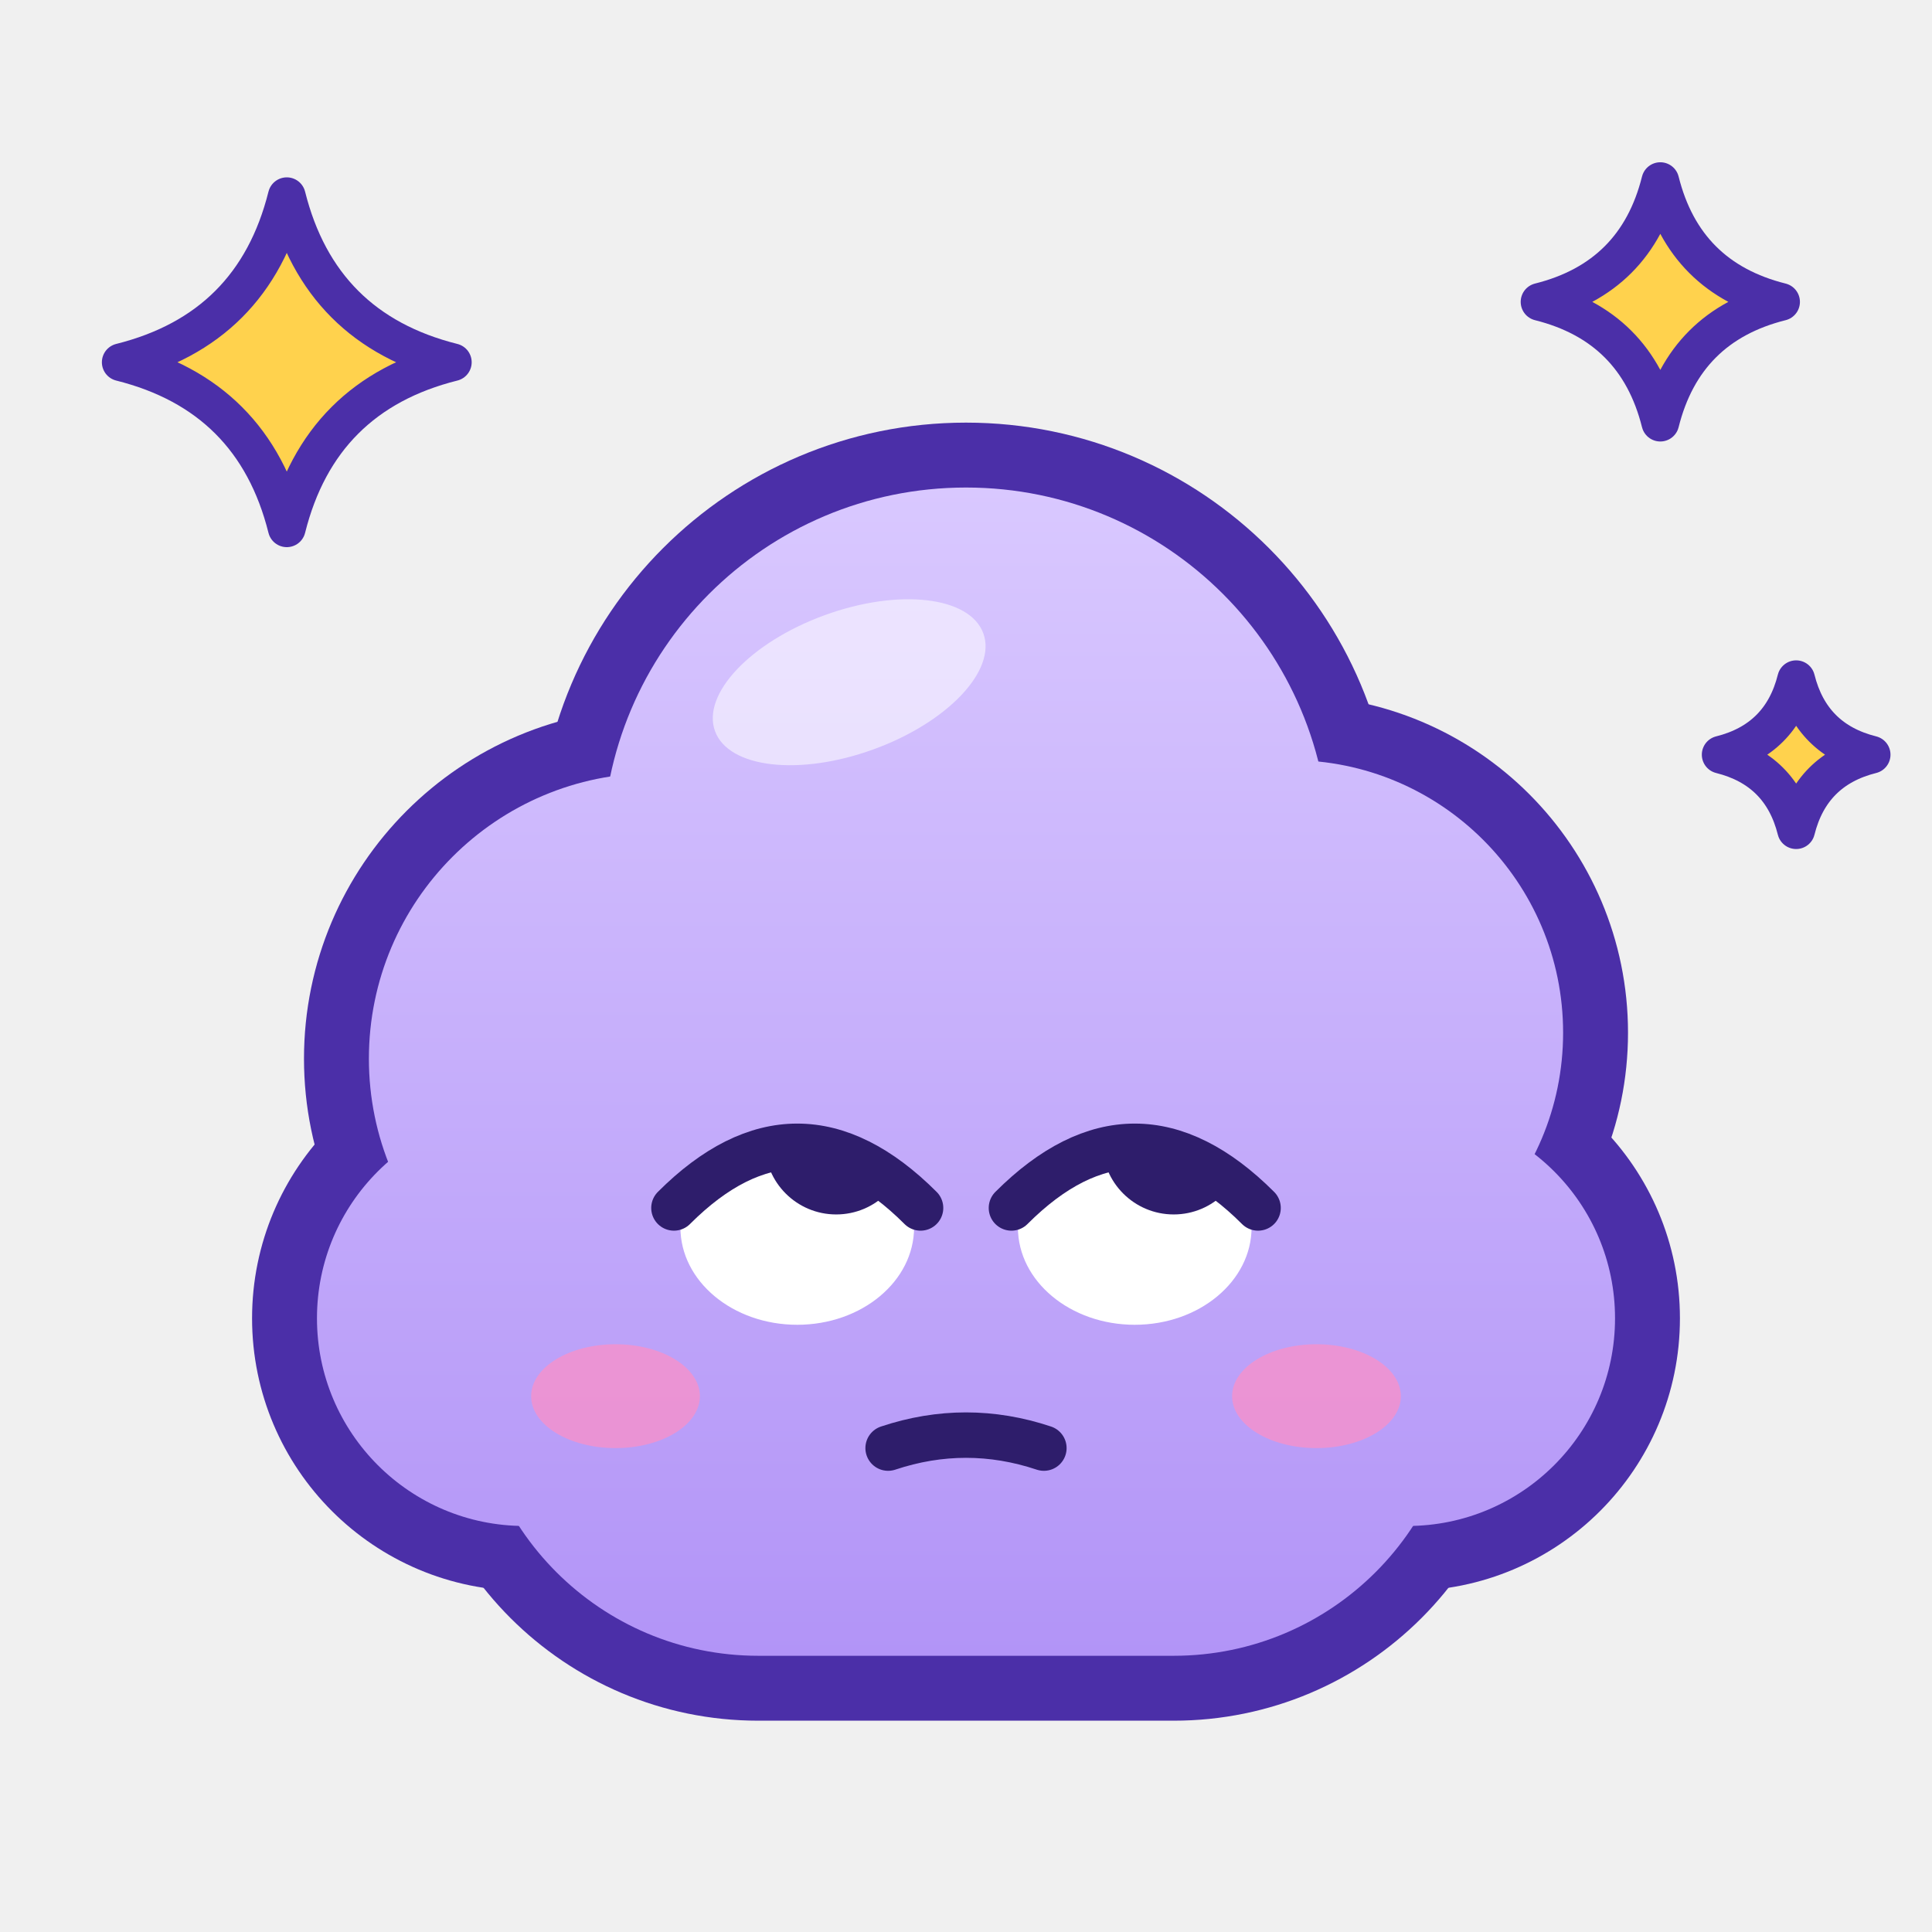
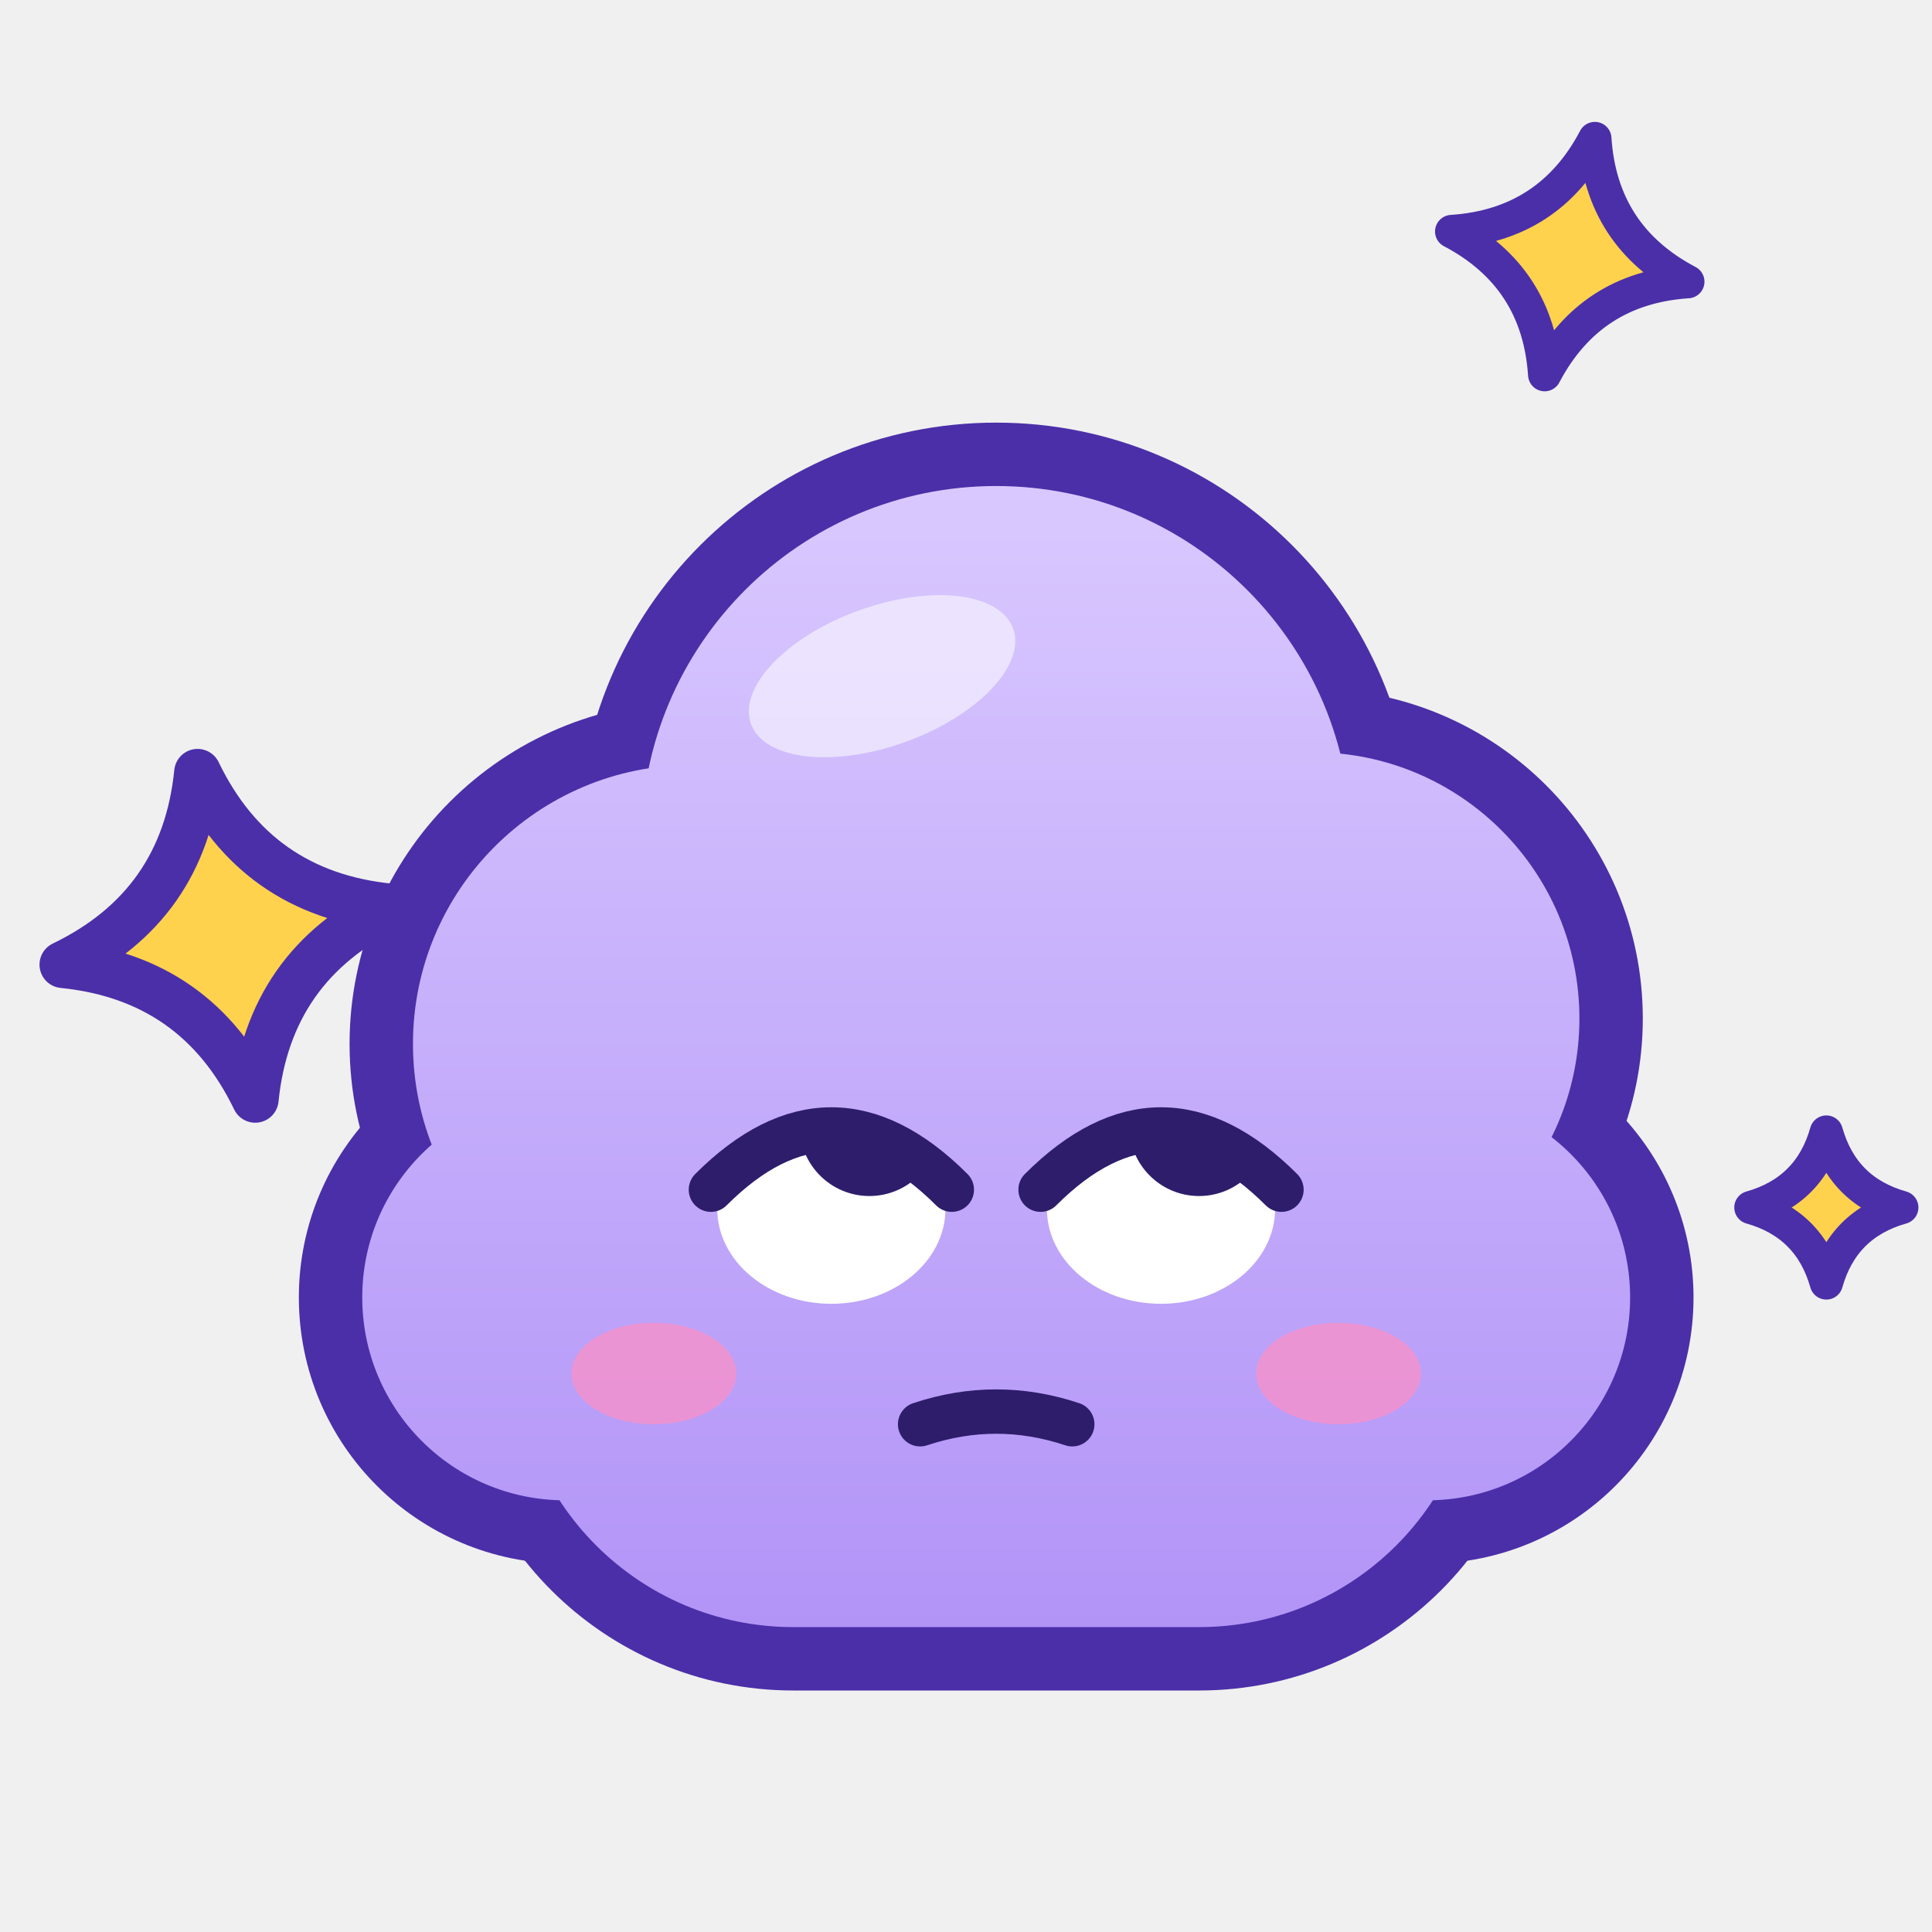
<svg xmlns="http://www.w3.org/2000/svg" viewBox="0 0 128 128">
  <defs>
    <linearGradient id="fill" gradientUnits="userSpaceOnUse" x1="0" y1="18" x2="0" y2="108">
      <stop offset="0" stop-color="#d9c8ff" />
      <stop offset="1" stop-color="#b294f7" />
    </linearGradient>
    <g id="lumps">
      <circle cx="40" cy="62" r="22" />
      <circle cx="64" cy="46" r="28" />
      <circle cx="89" cy="60" r="21" />
      <circle cx="98" cy="82" r="16" />
      <circle cx="30" cy="82" r="16" />
      <rect x="26" y="62" width="76" height="46" rx="22" />
    </g>
    <clipPath id="eye-l">
      <ellipse cx="51" cy="75" rx="9" ry="7.5" />
    </clipPath>
    <clipPath id="eye-r">
      <ellipse cx="77" cy="75" rx="9" ry="7.5" />
    </clipPath>
  </defs>
-   <g transform="translate(64 71) scale(0.86) translate(-64 -63)">
+   <g transform="translate(66 70) scale(0.84) translate(-64 -63)">
    <use href="#lumps" fill="#4b2fa8" stroke="#4b2fa8" stroke-width="10" stroke-linejoin="round" />
    <use href="#lumps" fill="url(#fill)" />
    <ellipse cx="55" cy="33" rx="11" ry="5.5" fill="#fff" opacity="0.55" transform="rotate(-20 55 33)" />
    <ellipse cx="51" cy="75" rx="9" ry="7.5" fill="#fff" />
    <ellipse cx="77" cy="75" rx="9" ry="7.5" fill="#fff" />
    <circle cx="54" cy="68.5" r="5.5" fill="#2e1d6b" clip-path="url(#eye-l)" />
    <circle cx="80" cy="68.5" r="5.5" fill="#2e1d6b" clip-path="url(#eye-r)" />
    <path d="M41.5 73.5 Q51 64 60.5 73.5 M67.5 73.5 Q77 64 86.5 73.5" fill="none" stroke="#2e1d6b" stroke-width="3.5" stroke-linecap="round" />
    <path d="M58 92 Q64 90 70 92" fill="none" stroke="#2e1d6b" stroke-width="3.5" stroke-linecap="round" />
    <ellipse cx="37" cy="88" rx="6.5" ry="4" fill="#ff8fc4" opacity="0.7" />
    <ellipse cx="91" cy="88" rx="6.5" ry="4" fill="#ff8fc4" opacity="0.7" />
  </g>
-   <path d="M19 13 Q21.2 21.8 30 24 Q21.2 26.2 19 35 Q16.8 26.2 8 24 Q16.8 21.8 19 13 Z" fill="#ffd24d" stroke="#4b2fa8" stroke-width="2.5" stroke-linejoin="round" />
-   <path d="M110 12 Q111.6 18.4 118 20 Q111.6 21.6 110 28 Q108.4 21.6 102 20 Q108.4 18.4 110 12 Z" fill="#ffd24d" stroke="#4b2fa8" stroke-width="2.5" stroke-linejoin="round" />
-   <path d="M119 45 Q120.0 49.0 124 50 Q120.0 51.0 119 55 Q118.0 51.0 114 50 Q118.0 49.0 119 45 Z" fill="#ffd24d" stroke="#4b2fa8" stroke-width="2.5" stroke-linejoin="round" />
+   <path transform="rotate(-10 15 62)" d="M15 51 Q17.42 59.58 26 62 Q17.42 64.42 15 73 Q12.58 64.42 4 62 Q12.58 59.58 15 51 Z" fill="#ffd24d" stroke="#4b2fa8" stroke-width="3.1" stroke-linejoin="round" />
+   <path transform="rotate(12 104 17)" d="M104 9 Q105.76 15.24 112 17 Q105.76 18.76 104 25 Q102.24 18.76 96 17 Q102.24 15.24 104 9 Z" fill="#ffd24d" stroke="#4b2fa8" stroke-width="2.2" stroke-linejoin="round" />
+   <path transform="rotate(0 121 80)" d="M121 75 Q122.1 78.9 126 80 Q122.1 81.1 121 85 Q119.9 81.1 116 80 Q119.9 78.9 121 75 Z" fill="#ffd24d" stroke="#4b2fa8" stroke-width="2.2" stroke-linejoin="round" />
</svg>
